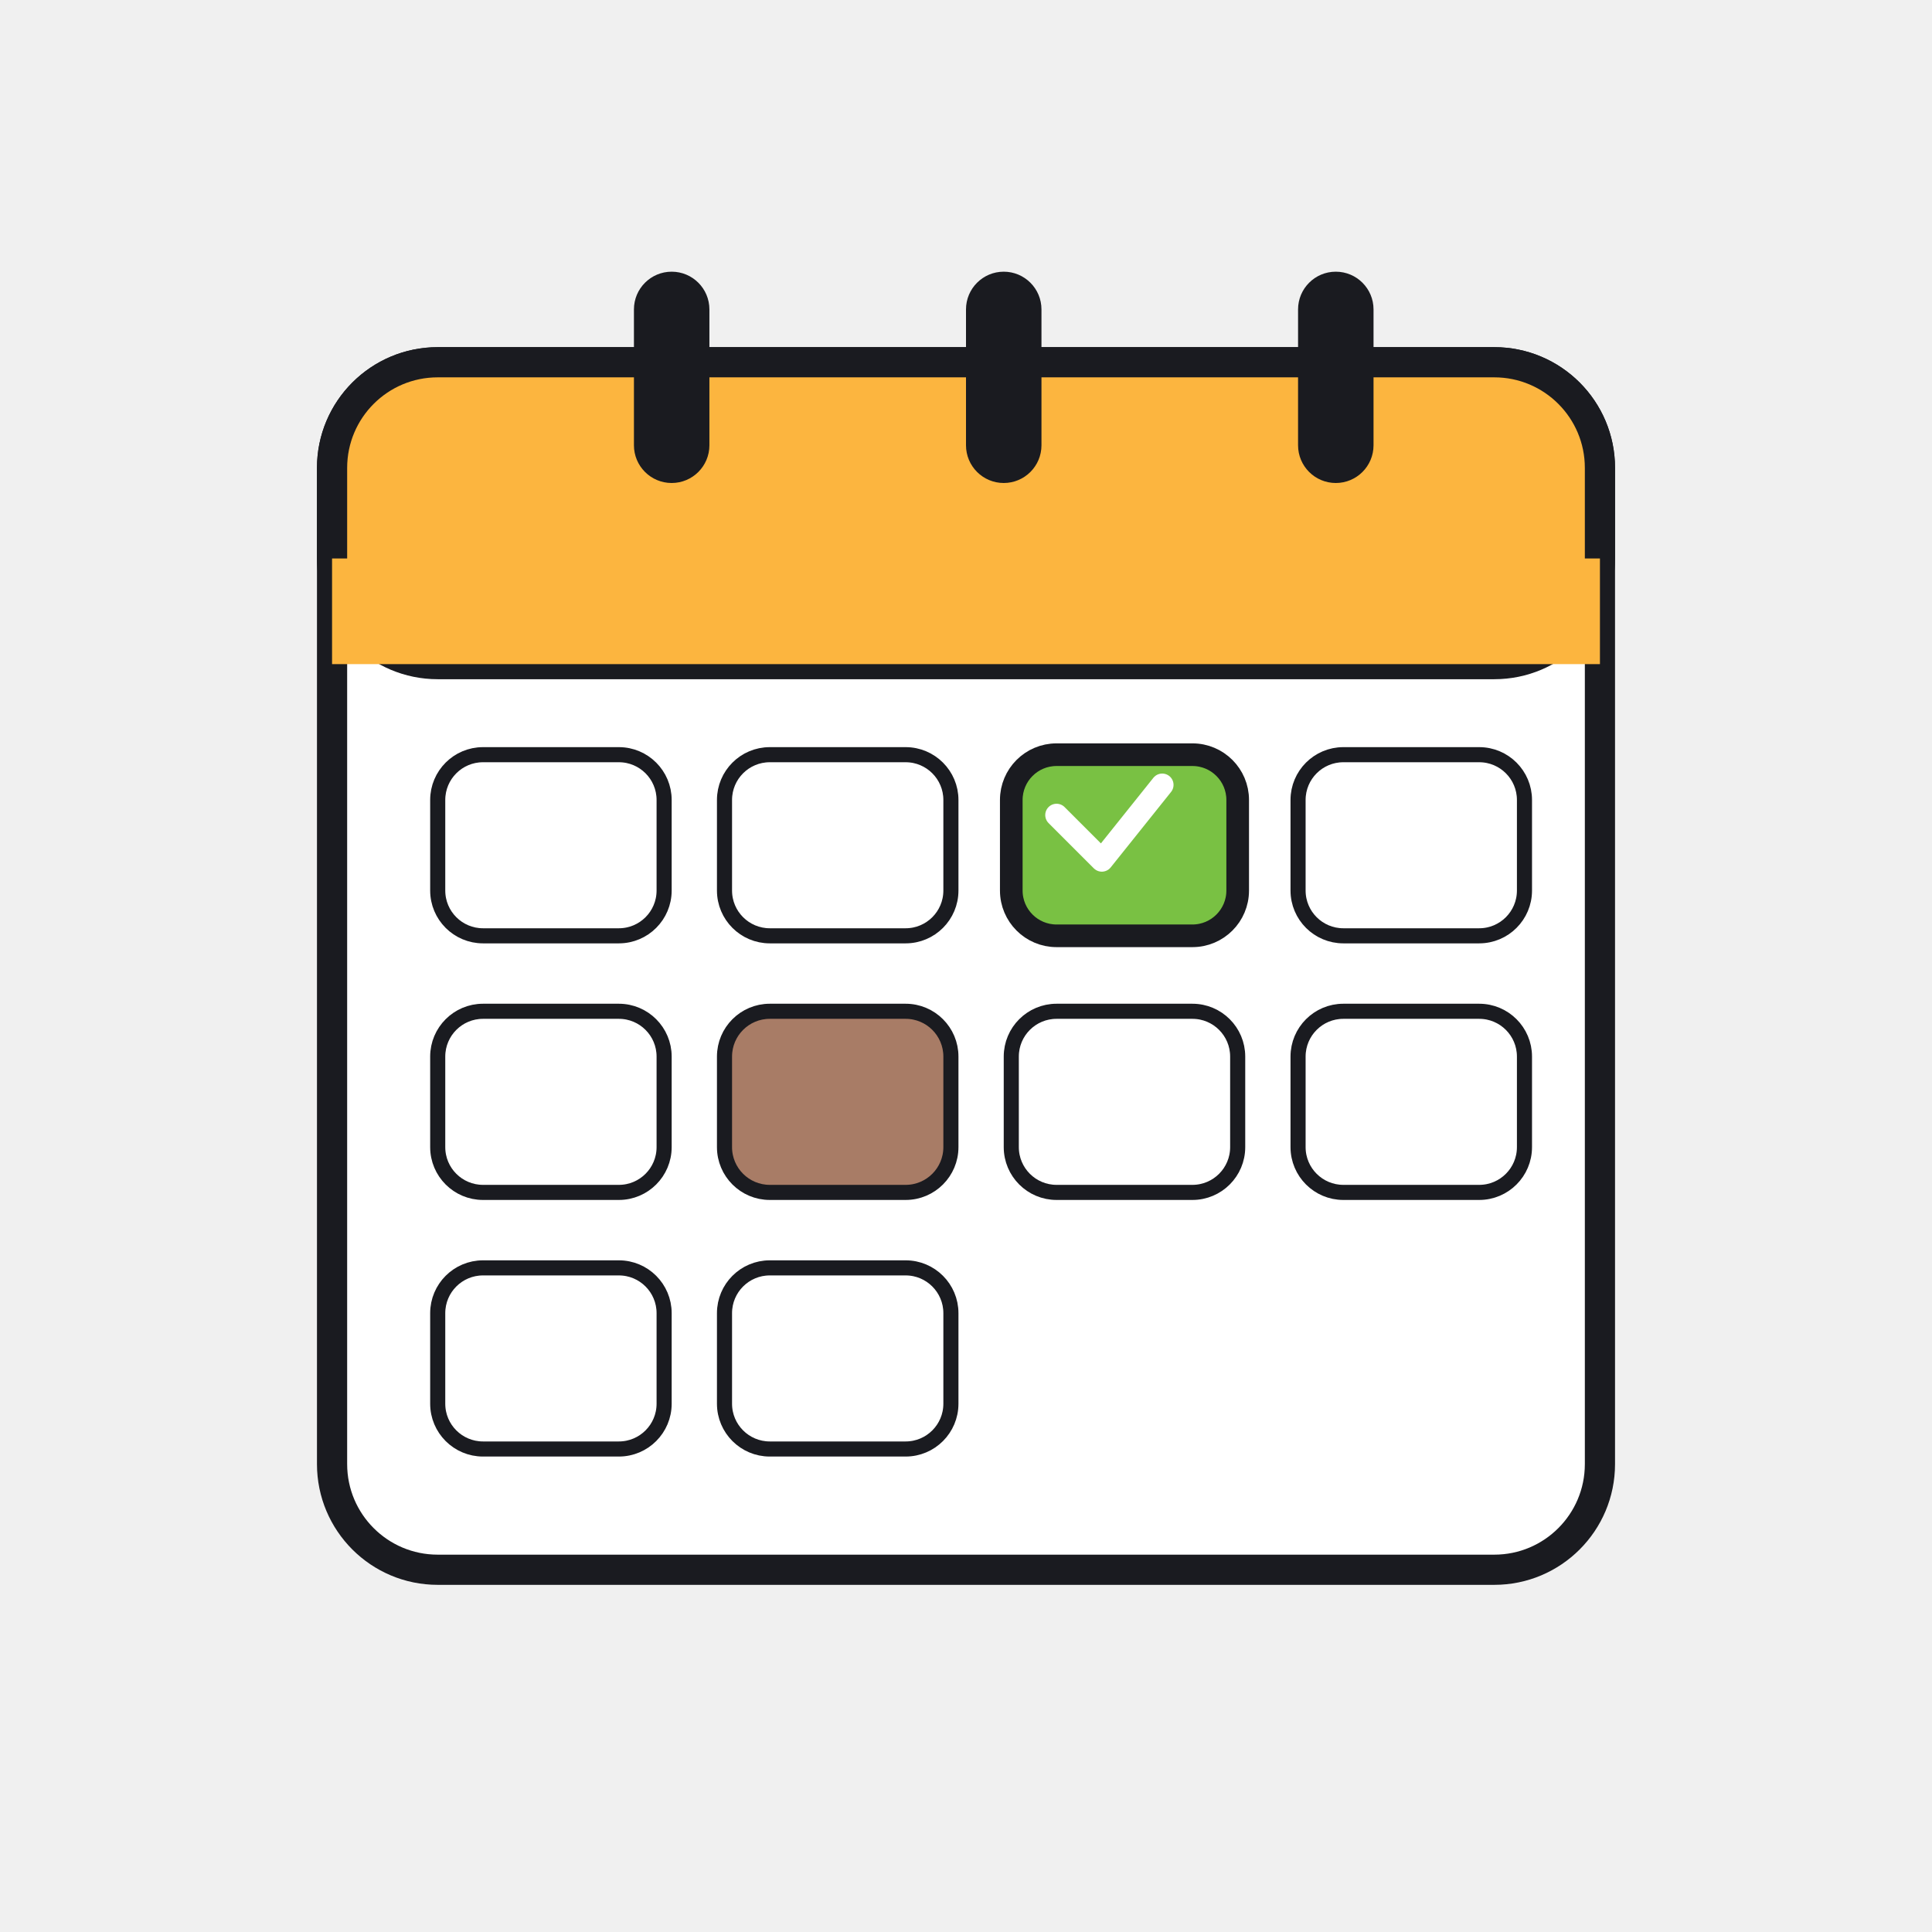
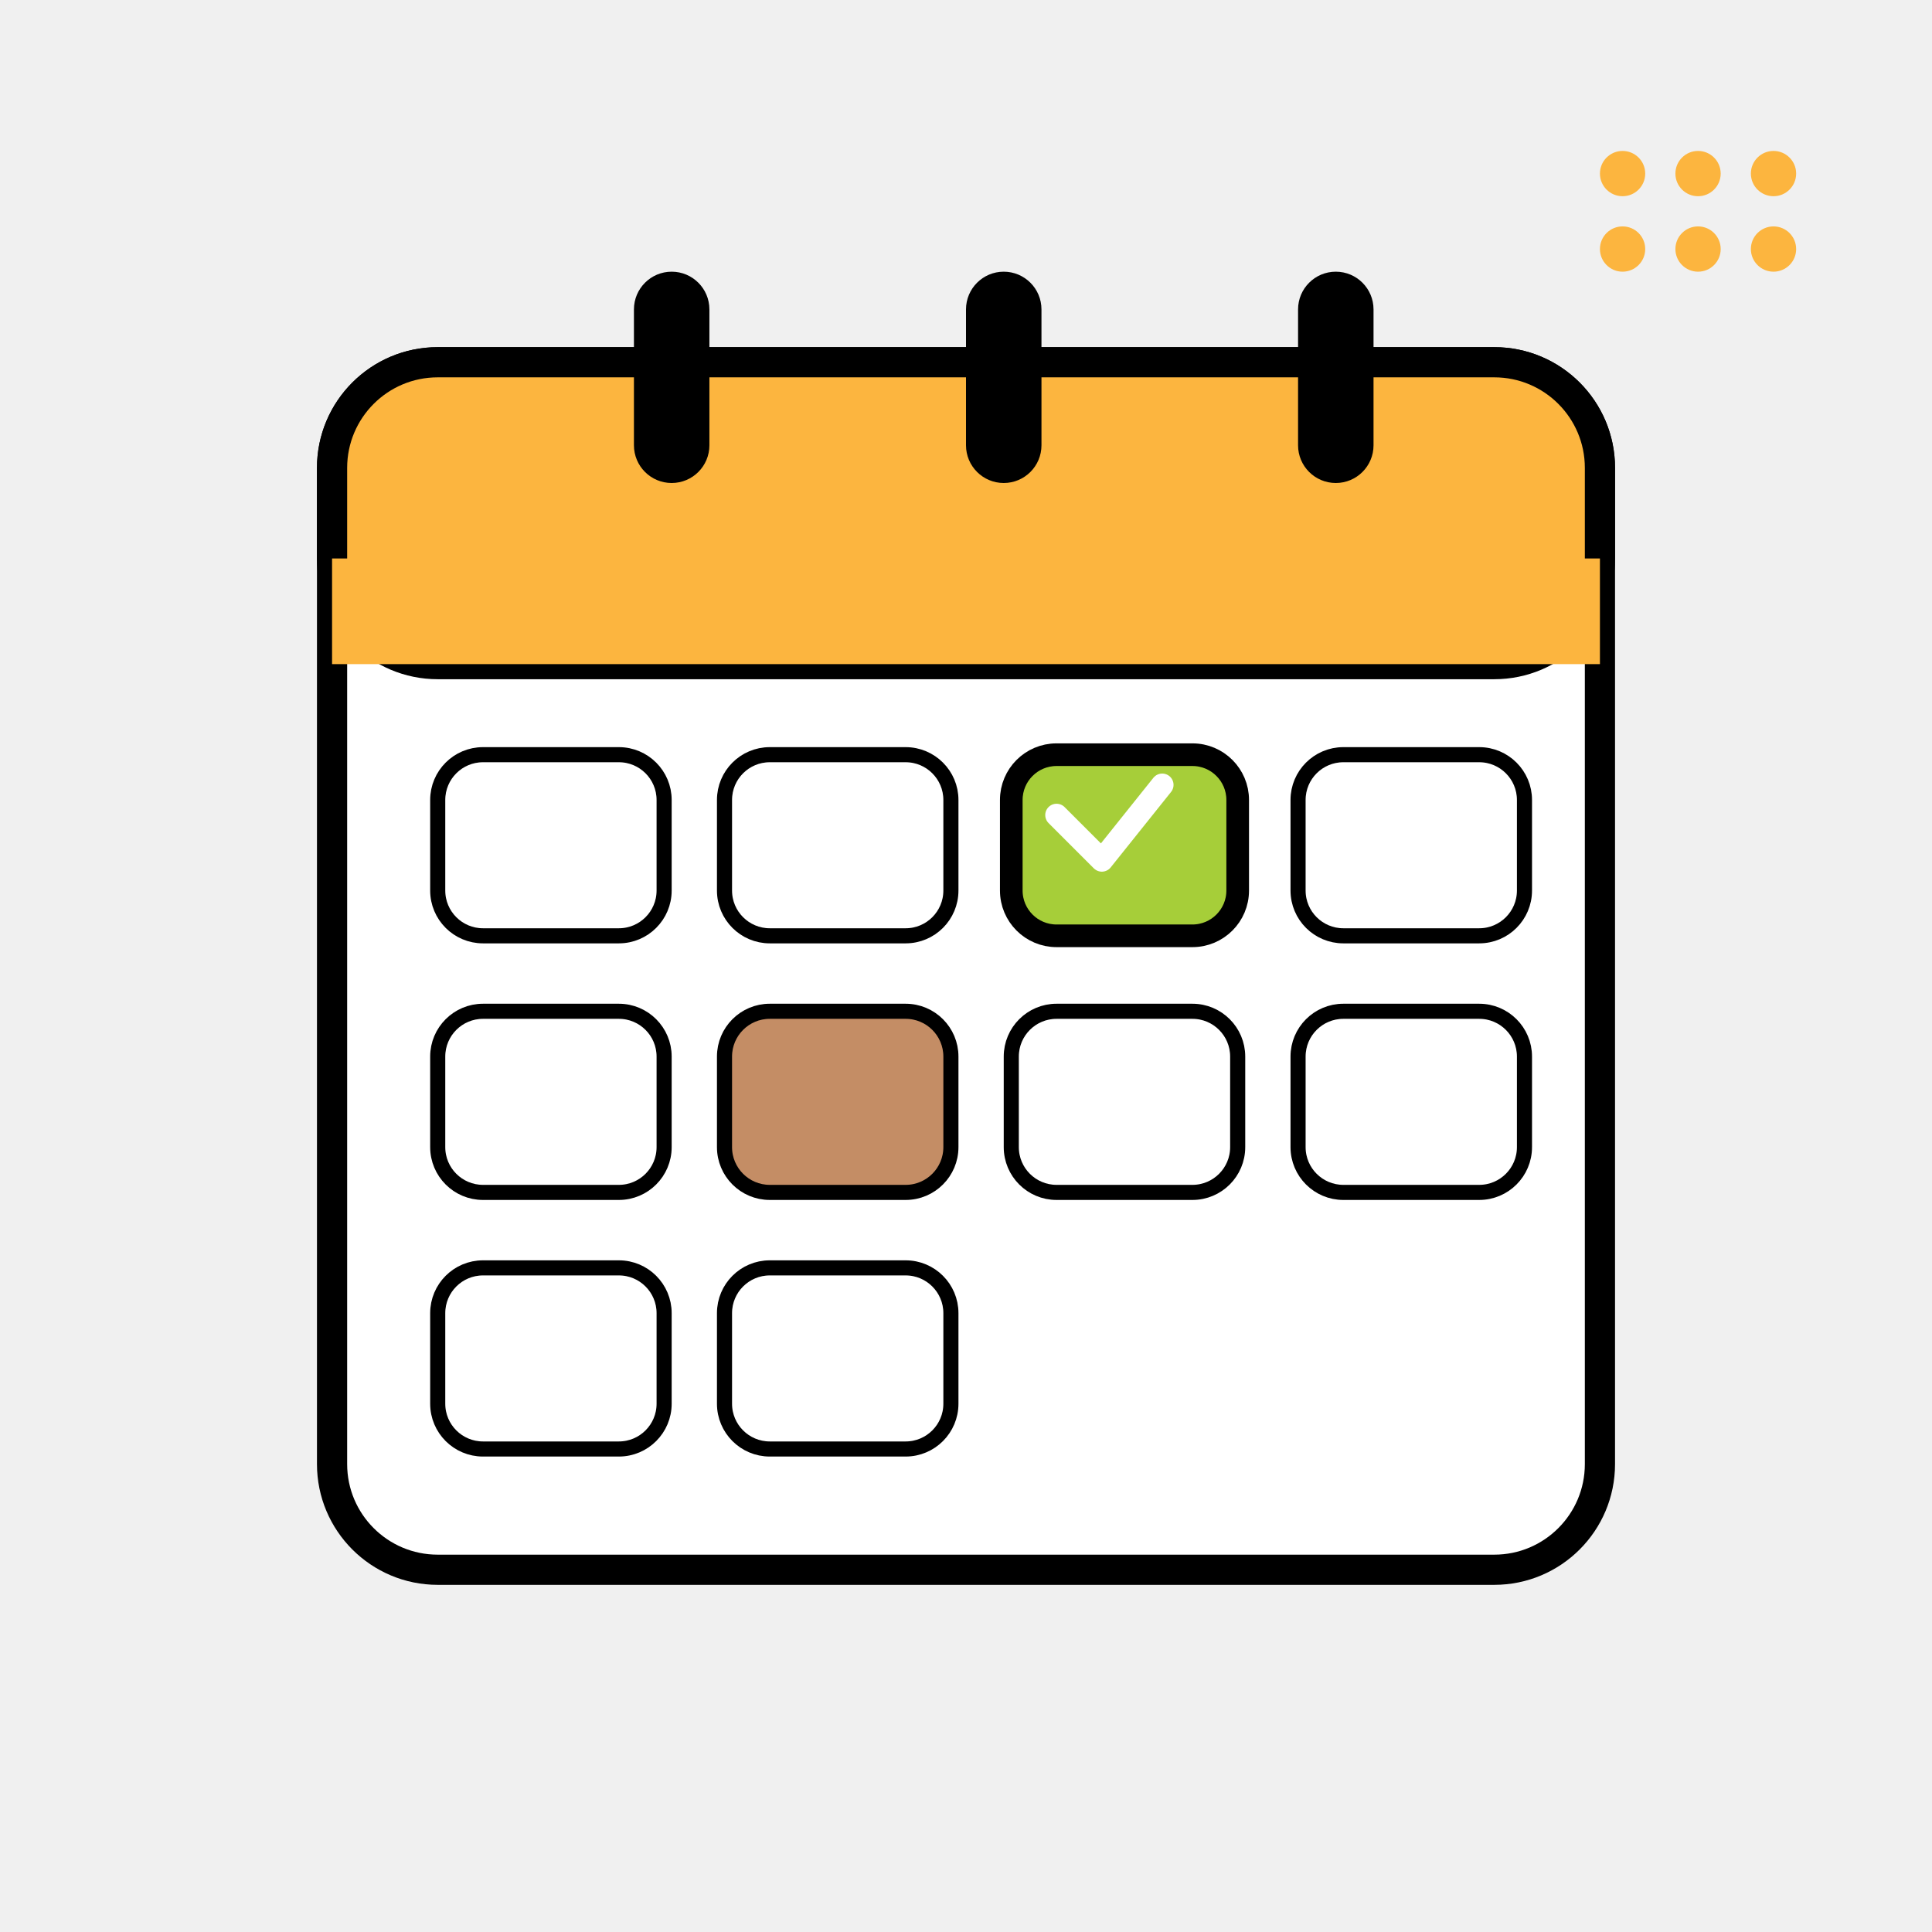
<svg xmlns="http://www.w3.org/2000/svg" viewBox="0 0 512 512" fill="none" stroke-linecap="round" stroke-linejoin="round">
-   <rect x="88" y="96" width="336" height="320" rx="28" fill="#FFFFFF" stroke="#1A1B20" stroke-width="8" />
-   <rect x="88" y="96" width="336" height="80" rx="28" fill="#FCB53F" stroke="#1A1B20" stroke-width="8" />
+   <rect x="88" y="96" width="336" height="320" rx="28" fill="#FFFFFF" stroke="#000000" stroke-width="8" />
+   <rect x="88" y="96" width="336" height="80" rx="28" fill="#FCB53F" stroke="#000000" stroke-width="8" />
  <rect x="88" y="148" width="336" height="28" fill="#FCB53F" />
-   <rect x="168" y="72" width="20" height="56" rx="10" fill="#1A1B20" />
-   <rect x="256" y="72" width="20" height="56" rx="10" fill="#1A1B20" />
-   <rect x="344" y="72" width="20" height="56" rx="10" fill="#1A1B20" />
-   <rect x="116" y="200" width="60" height="48" rx="12" fill="#FFFFFF" stroke="#1A1B20" stroke-width="4" />
-   <rect x="192" y="200" width="60" height="48" rx="12" fill="#FFFFFF" stroke="#1A1B20" stroke-width="4" />
-   <rect x="268" y="200" width="60" height="48" rx="12" fill="#79C143" stroke="#1A1B20" stroke-width="6" />
-   <rect x="344" y="200" width="60" height="48" rx="12" fill="#FFFFFF" stroke="#1A1B20" stroke-width="4" />
-   <rect x="116" y="268" width="60" height="48" rx="12" fill="#FFFFFF" stroke="#1A1B20" stroke-width="4" />
-   <rect x="192" y="268" width="60" height="48" rx="12" fill="#A87C66" stroke="#1A1B20" stroke-width="4" />
-   <rect x="268" y="268" width="60" height="48" rx="12" fill="#FFFFFF" stroke="#1A1B20" stroke-width="4" />
-   <rect x="344" y="268" width="60" height="48" rx="12" fill="#FFFFFF" stroke="#1A1B20" stroke-width="4" />
-   <rect x="116" y="336" width="60" height="48" rx="12" fill="#FFFFFF" stroke="#1A1B20" stroke-width="4" />
-   <rect x="192" y="336" width="60" height="48" rx="12" fill="#FFFFFF" stroke="#1A1B20" stroke-width="4" />
+   <rect x="168" y="72" width="20" height="56" rx="10" fill="#000000" />
+   <rect x="256" y="72" width="20" height="56" rx="10" fill="#000000" />
+   <rect x="344" y="72" width="20" height="56" rx="10" fill="#000000" />
+   <rect x="116" y="200" width="60" height="48" rx="12" fill="#FFFFFF" stroke="#000000" stroke-width="4" />
+   <rect x="192" y="200" width="60" height="48" rx="12" fill="#FFFFFF" stroke="#000000" stroke-width="4" />
+   <rect x="268" y="200" width="60" height="48" rx="12" fill="#A6CE39" stroke="#000000" stroke-width="6" />
+   <rect x="344" y="200" width="60" height="48" rx="12" fill="#FFFFFF" stroke="#000000" stroke-width="4" />
+   <rect x="116" y="268" width="60" height="48" rx="12" fill="#FFFFFF" stroke="#000000" stroke-width="4" />
+   <rect x="192" y="268" width="60" height="48" rx="12" fill="#C48D65" stroke="#000000" stroke-width="4" />
+   <rect x="268" y="268" width="60" height="48" rx="12" fill="#FFFFFF" stroke="#000000" stroke-width="4" />
+   <rect x="344" y="268" width="60" height="48" rx="12" fill="#FFFFFF" stroke="#000000" stroke-width="4" />
+   <rect x="116" y="336" width="60" height="48" rx="12" fill="#FFFFFF" stroke="#000000" stroke-width="4" />
+   <rect x="192" y="336" width="60" height="48" rx="12" fill="#FFFFFF" stroke="#000000" stroke-width="4" />
  <path d="M280 216 L292 228 L308 208" stroke="#FFFFFF" stroke-width="6" fill="none" />
+   <g class="rcp-dot-matrix" aria-hidden="true" fill="#FCB53F">
+     <circle cx="430" cy="46" r="6" />
+     <circle cx="450" cy="46" r="6" />
+     <circle cx="470" cy="46" r="6" />
+     <circle cx="430" cy="66" r="6" />
+     <circle cx="450" cy="66" r="6" />
+     <circle cx="470" cy="66" r="6" />
+   </g>
</svg>
